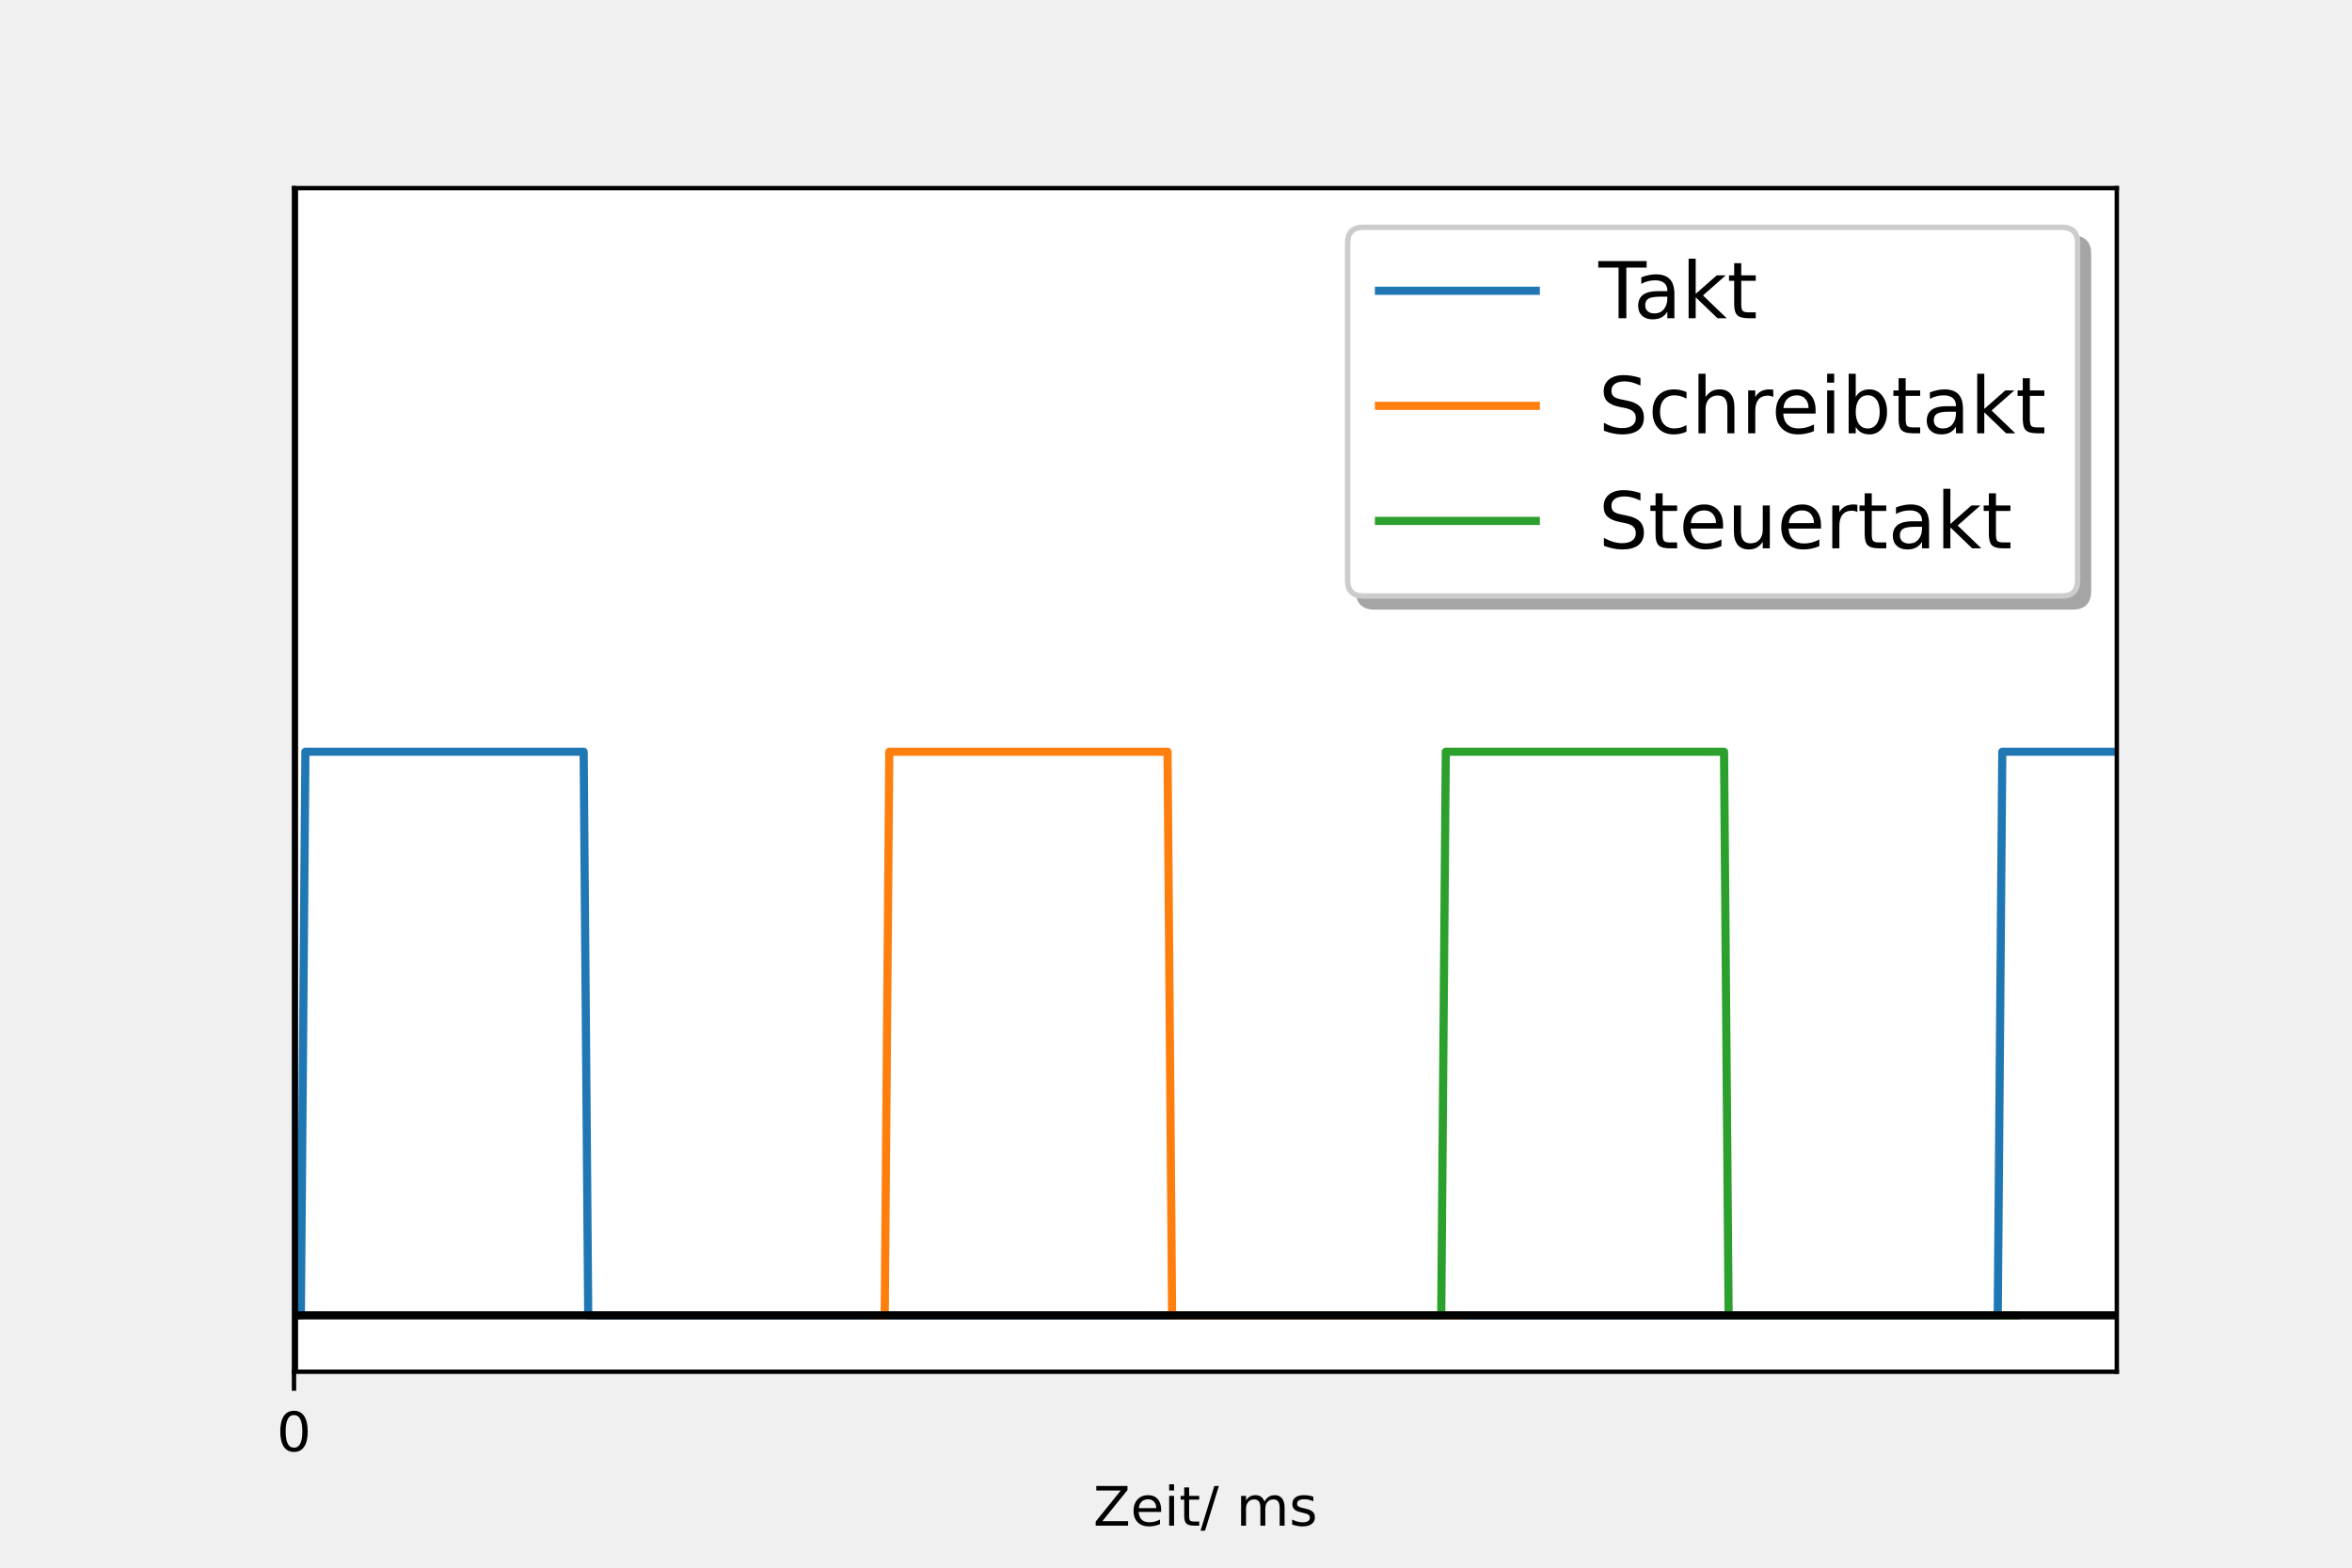
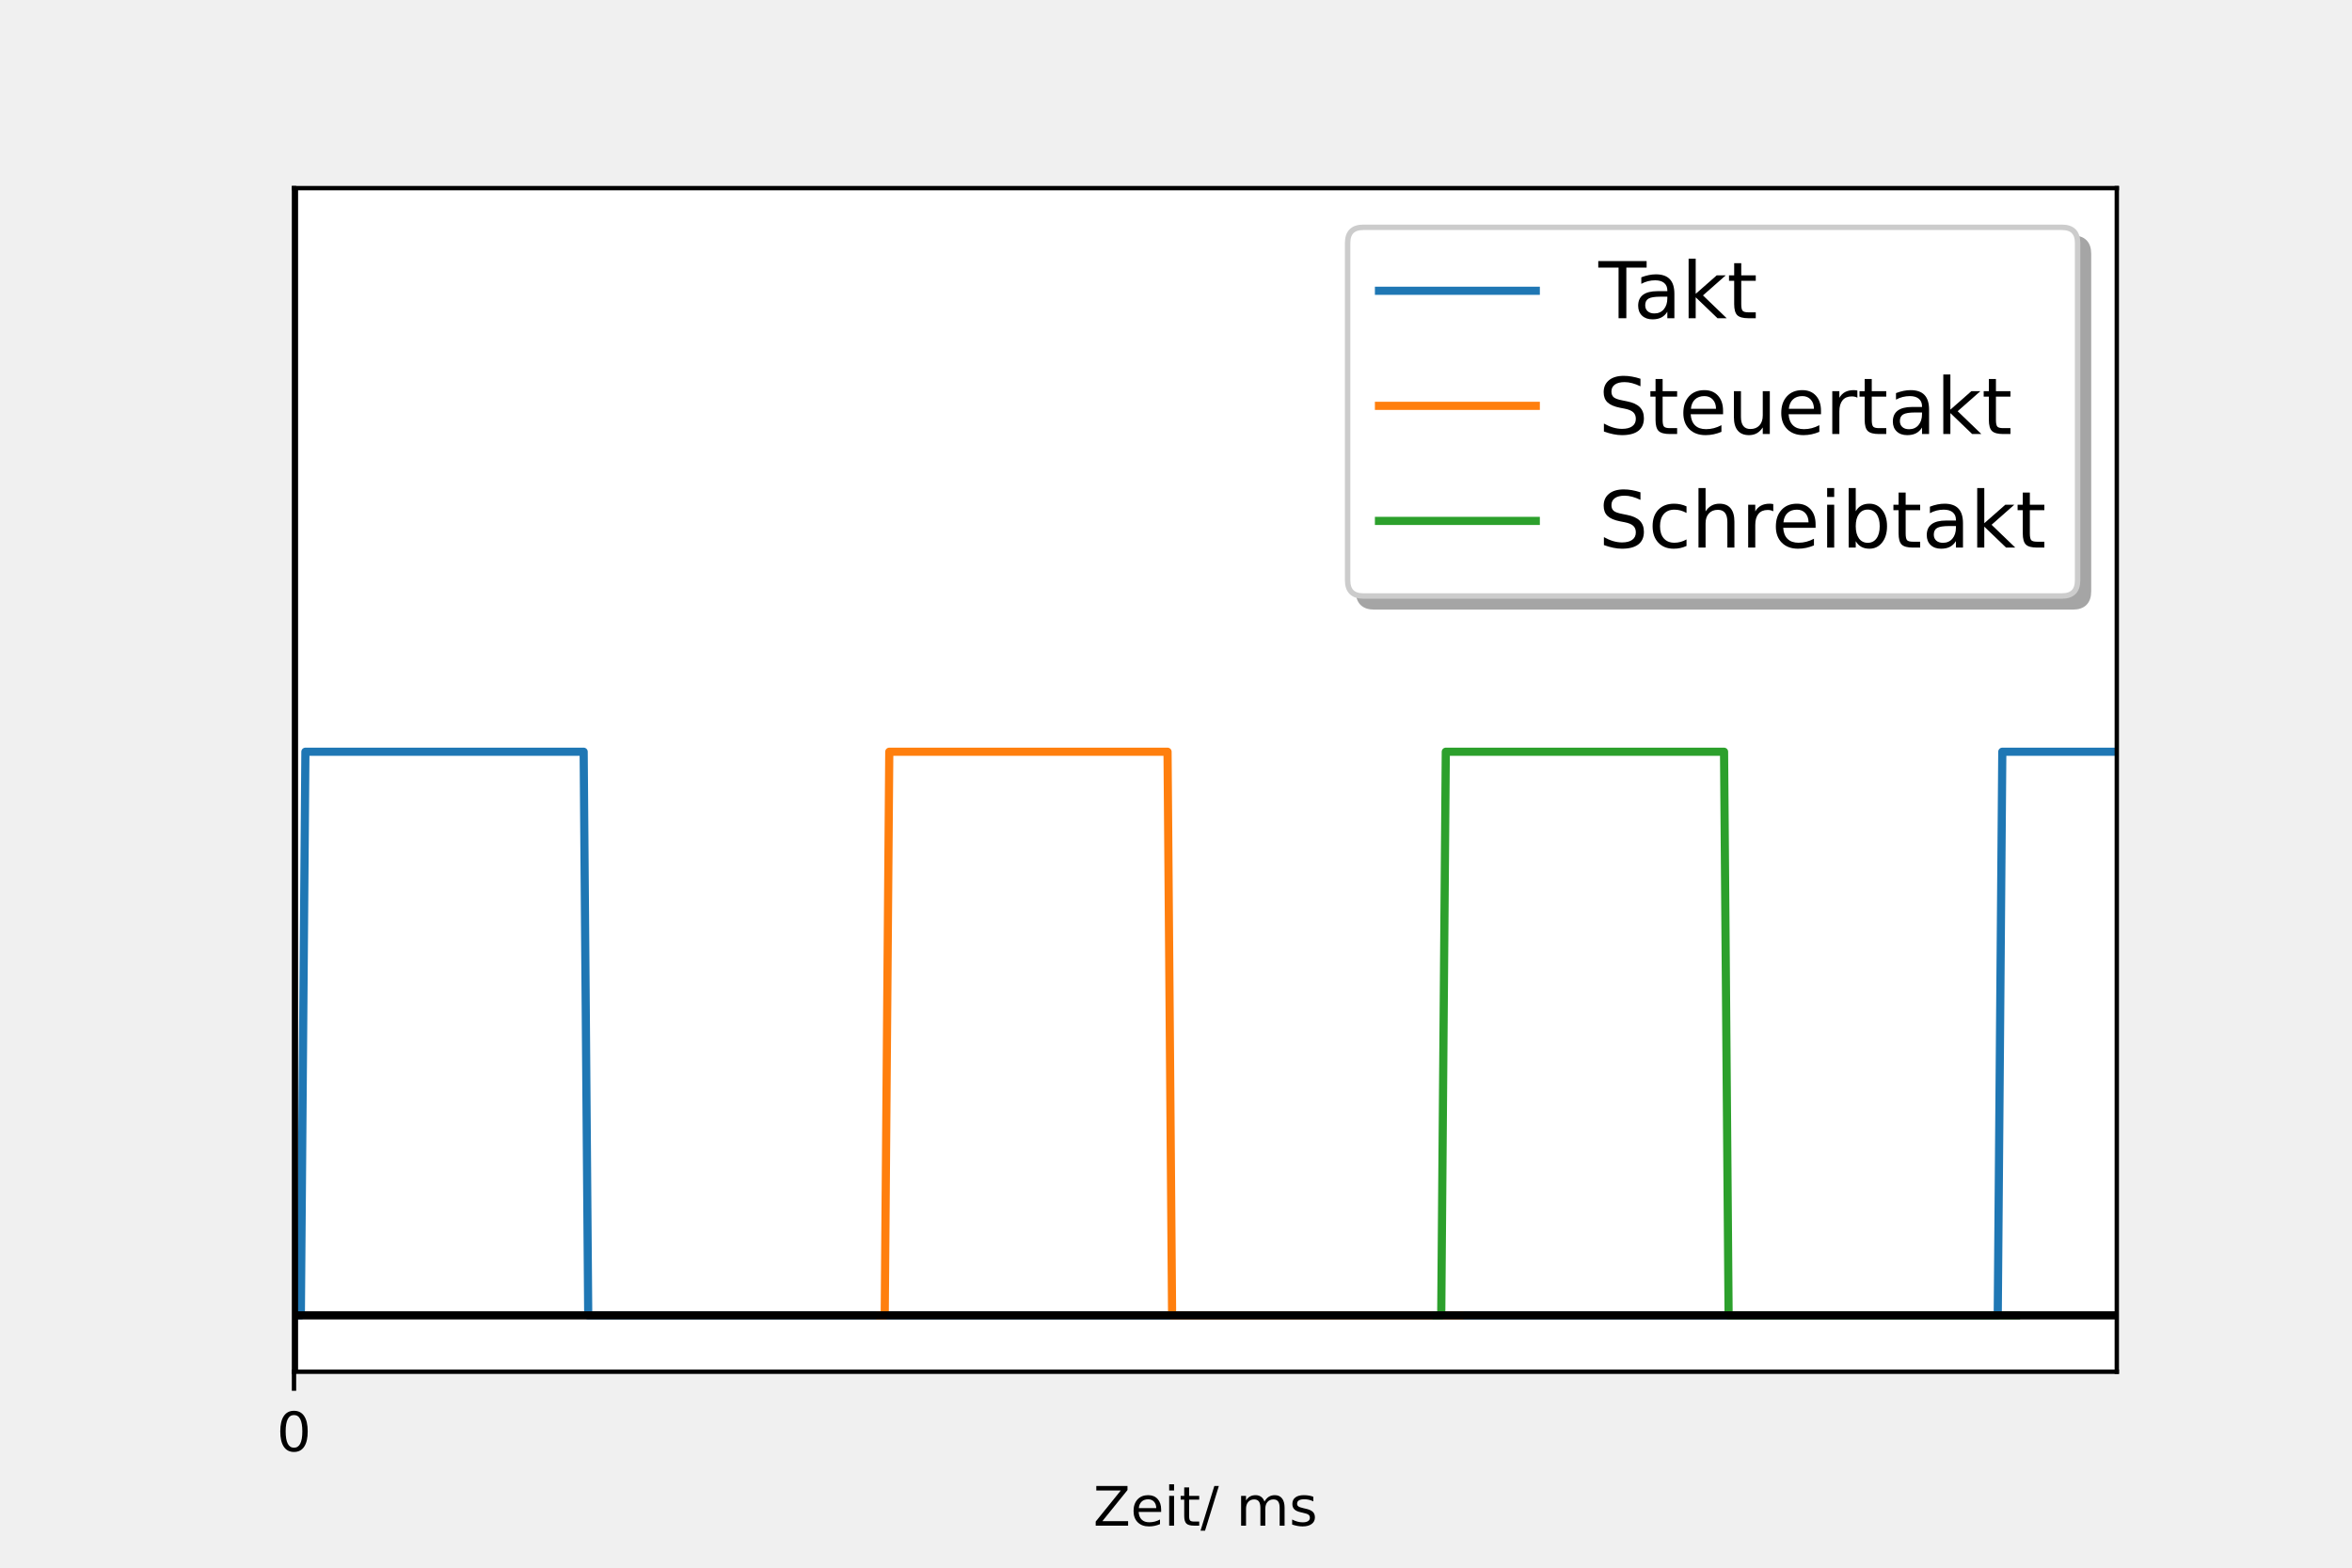
- <svg xmlns="http://www.w3.org/2000/svg" xmlns:xlink="http://www.w3.org/1999/xlink" height="288pt" version="1.1" viewBox="0 0 432 288" width="432pt">
-   <defs>
-     <style type="text/css">*{stroke-linecap:butt;stroke-linejoin:round;}</style>
+ <svg xmlns="http://www.w3.org/2000/svg" xmlns:xlink="http://www.w3.org/1999/xlink" height="288pt" version="1.1" viewBox="0 0 432 288" width="432pt" id="svg189">
+   <defs id="defs6">
+     <style type="text/css" id="style4">*{stroke-linecap:butt;stroke-linejoin:round;}</style>
  </defs>
  <g id="figure_1">
    <g id="patch_1">
-       <path d="M 0 288  L 432 288  L 432 0  L 0 0  z " style="fill:none;" />
+       <path d="M 0 288  L 432 288  L 432 0  L 0 0  z " style="fill:none;" id="path8" />
    </g>
    <g id="axes_1">
      <g id="patch_2">
-         <path d="M 54 252  L 388.8 252  L 388.8 34.56  L 54 34.56  z " style="fill:#ffffff;" />
+         <path d="M 54 252  L 388.8 252  L 388.8 34.56  L 54 34.56  z " style="fill:#ffffff;" id="path11" />
      </g>
      <g id="matplotlib.axis_1">
        <g id="xtick_1">
          <g id="line2d_1">
-             <defs>
+             <defs id="defs15">
              <path d="M 0 0  L 0 3.5  " id="m56f4401830" style="stroke:#000000;stroke-width:0.8;" />
            </defs>
-             <g>
-               <use style="stroke:#000000;stroke-width:0.8;" x="54" xlink:href="#m56f4401830" y="252" />
+             <g id="g19">
+               <use style="stroke:#000000;stroke-width:0.8;" x="54" xlink:href="#m56f4401830" y="252" id="use17" />
            </g>
          </g>
          <g id="text_1">
-             <g transform="translate(50.81875 266.5984)scale(0.1 -0.1)">
-               <defs>
+             <g transform="translate(50.81875 266.5984)scale(0.1 -0.1)" id="g27">
+               <defs id="defs23">
                <path d="M 31.781 66.406  Q 24.172 66.406 20.328 58.906  Q 16.5 51.422 16.5 36.375  Q 16.5 21.391 20.328 13.891  Q 24.172 6.391 31.781 6.391  Q 39.453 6.391 43.281 13.891  Q 47.125 21.391 47.125 36.375  Q 47.125 51.422 43.281 58.906  Q 39.453 66.406 31.781 66.406  z M 31.781 74.219  Q 44.047 74.219 50.516 64.516  Q 56.984 54.828 56.984 36.375  Q 56.984 17.969 50.516 8.266  Q 44.047 -1.422 31.781 -1.422  Q 19.531 -1.422 13.062 8.266  Q 6.594 17.969 6.594 36.375  Q 6.594 54.828 13.062 64.516  Q 19.531 74.219 31.781 74.219  z " id="DejaVuSans-48" />
              </defs>
-               <use xlink:href="#DejaVuSans-48" />
+               <use xlink:href="#DejaVuSans-48" id="use25" />
            </g>
          </g>
        </g>
        <g id="text_2">
-           <g transform="translate(200.8008 280.2766)scale(0.1 -0.1)">
-             <defs>
+           <g transform="translate(200.8008 280.2766)scale(0.1 -0.1)" id="g57">
+             <defs id="defs39">
              <path d="M 5.609 72.906  L 62.891 72.906  L 62.891 65.375  L 16.797 8.297  L 64.016 8.297  L 64.016 0  L 4.5 0  L 4.5 7.516  L 50.594 64.594  L 5.609 64.594  z " id="DejaVuSans-90" />
              <path d="M 56.203 29.594  L 56.203 25.203  L 14.891 25.203  Q 15.484 15.922 20.484 11.062  Q 25.484 6.203 34.422 6.203  Q 39.594 6.203 44.453 7.469  Q 49.312 8.734 54.109 11.281  L 54.109 2.781  Q 49.266 0.734 44.188 -0.344  Q 39.109 -1.422 33.891 -1.422  Q 20.797 -1.422 13.156 6.188  Q 5.516 13.812 5.516 26.812  Q 5.516 40.234 12.766 48.109  Q 20.016 56 32.328 56  Q 43.359 56 49.781 48.891  Q 56.203 41.797 56.203 29.594  z M 47.219 32.234  Q 47.125 39.594 43.094 43.984  Q 39.062 48.391 32.422 48.391  Q 24.906 48.391 20.391 44.141  Q 15.875 39.891 15.188 32.172  z " id="DejaVuSans-101" />
              <path d="M 9.422 54.688  L 18.406 54.688  L 18.406 0  L 9.422 0  z M 9.422 75.984  L 18.406 75.984  L 18.406 64.594  L 9.422 64.594  z " id="DejaVuSans-105" />
              <path d="M 18.312 70.219  L 18.312 54.688  L 36.812 54.688  L 36.812 47.703  L 18.312 47.703  L 18.312 18.016  Q 18.312 11.328 20.141 9.422  Q 21.969 7.516 27.594 7.516  L 36.812 7.516  L 36.812 0  L 27.594 0  Q 17.188 0 13.234 3.875  Q 9.281 7.766 9.281 18.016  L 9.281 47.703  L 2.688 47.703  L 2.688 54.688  L 9.281 54.688  L 9.281 70.219  z " id="DejaVuSans-116" />
              <path d="M 25.391 72.906  L 33.688 72.906  L 8.297 -9.281  L 0 -9.281  z " id="DejaVuSans-47" />
              <path id="DejaVuSans-32" />
              <path d="M 52 44.188  Q 55.375 50.25 60.062 53.125  Q 64.75 56 71.094 56  Q 79.641 56 84.281 50.016  Q 88.922 44.047 88.922 33.016  L 88.922 0  L 79.891 0  L 79.891 32.719  Q 79.891 40.578 77.094 44.375  Q 74.312 48.188 68.609 48.188  Q 61.625 48.188 57.562 43.547  Q 53.516 38.922 53.516 30.906  L 53.516 0  L 44.484 0  L 44.484 32.719  Q 44.484 40.625 41.703 44.406  Q 38.922 48.188 33.109 48.188  Q 26.219 48.188 22.156 43.531  Q 18.109 38.875 18.109 30.906  L 18.109 0  L 9.078 0  L 9.078 54.688  L 18.109 54.688  L 18.109 46.188  Q 21.188 51.219 25.484 53.609  Q 29.781 56 35.688 56  Q 41.656 56 45.828 52.969  Q 50 49.953 52 44.188  z " id="DejaVuSans-109" />
              <path d="M 44.281 53.078  L 44.281 44.578  Q 40.484 46.531 36.375 47.5  Q 32.281 48.484 27.875 48.484  Q 21.188 48.484 17.844 46.438  Q 14.5 44.391 14.5 40.281  Q 14.5 37.156 16.891 35.375  Q 19.281 33.594 26.516 31.984  L 29.594 31.297  Q 39.156 29.25 43.188 25.516  Q 47.219 21.781 47.219 15.094  Q 47.219 7.469 41.188 3.016  Q 35.156 -1.422 24.609 -1.422  Q 20.219 -1.422 15.453 -0.562  Q 10.688 0.297 5.422 2  L 5.422 11.281  Q 10.406 8.688 15.234 7.391  Q 20.062 6.109 24.812 6.109  Q 31.156 6.109 34.562 8.281  Q 37.984 10.453 37.984 14.406  Q 37.984 18.062 35.516 20.016  Q 33.062 21.969 24.703 23.781  L 21.578 24.516  Q 13.234 26.266 9.516 29.906  Q 5.812 33.547 5.812 39.891  Q 5.812 47.609 11.281 51.797  Q 16.75 56 26.812 56  Q 31.781 56 36.172 55.266  Q 40.578 54.547 44.281 53.078  z " id="DejaVuSans-115" />
            </defs>
-             <use xlink:href="#DejaVuSans-90" />
-             <use x="68.506" xlink:href="#DejaVuSans-101" />
-             <use x="130.029" xlink:href="#DejaVuSans-105" />
-             <use x="157.812" xlink:href="#DejaVuSans-116" />
-             <use x="197.021" xlink:href="#DejaVuSans-47" />
-             <use x="230.713" xlink:href="#DejaVuSans-32" />
-             <use x="262.5" xlink:href="#DejaVuSans-109" />
-             <use x="359.912" xlink:href="#DejaVuSans-115" />
+             <use xlink:href="#DejaVuSans-90" id="use41" />
+             <use x="68.506" xlink:href="#DejaVuSans-101" id="use43" />
+             <use x="130.029" xlink:href="#DejaVuSans-105" id="use45" />
+             <use x="157.812" xlink:href="#DejaVuSans-116" id="use47" />
+             <use x="197.021" xlink:href="#DejaVuSans-47" id="use49" />
+             <use x="230.713" xlink:href="#DejaVuSans-32" id="use51" />
+             <use x="262.5" xlink:href="#DejaVuSans-109" id="use53" />
+             <use x="359.912" xlink:href="#DejaVuSans-115" id="use55" />
          </g>
        </g>
      </g>
      <g id="matplotlib.axis_2" />
      <g id="line2d_2">
-         <path clip-path="url(#pa6cff13b9b)" d="M 54.419 241.646  L 55.257 241.646  L 56.095 138.103  L 107.203 138.103  L 108.041 241.646  L 366.932 241.646  L 367.77 138.103  L 418.878 138.103  L 419.716 241.646  L 433 241.646  L 433 241.646  " style="fill:none;stroke:#1f77b4;stroke-linecap:square;stroke-width:1.5;" />
+         <path clip-path="url(#pa6cff13b9b)" d="M 54.419 241.646  L 55.257 241.646  L 56.095 138.103  L 107.203 138.103  L 108.041 241.646  L 366.932 241.646  L 367.77 138.103  L 418.878 138.103  L 419.716 241.646  L 433 241.646  L 433 241.646  " style="fill:none;stroke:#1f77b4;stroke-linecap:square;stroke-width:1.5;" id="path62" />
      </g>
      <g id="line2d_3">
-         <path clip-path="url(#pa6cff13b9b)" d="M 161.662 241.646  L 162.5 241.646  L 163.338 138.103  L 214.446 138.103  L 215.284 241.646  L 268.068 241.646  L 268.068 241.646  " style="fill:none;stroke:#ff7f0e;stroke-linecap:square;stroke-width:1.5;" />
+         <path clip-path="url(#pa6cff13b9b)" d="M 161.662 241.646  L 162.5 241.646  L 163.338 138.103  L 214.446 138.103  L 215.284 241.646  L 268.068 241.646  L 268.068 241.646  " style="fill:none;stroke:#ff7f0e;stroke-linecap:square;stroke-width:1.5;" id="path65" />
      </g>
      <g id="line2d_4">
-         <path clip-path="url(#pa6cff13b9b)" d="M 263.878 241.646  L 264.716 241.646  L 265.554 138.103  L 316.662 138.103  L 317.5 241.646  L 370.284 241.646  L 370.284 241.646  " style="fill:none;stroke:#2ca02c;stroke-linecap:square;stroke-width:1.5;" />
+         <path clip-path="url(#pa6cff13b9b)" d="M 263.878 241.646  L 264.716 241.646  L 265.554 138.103  L 316.662 138.103  L 317.5 241.646  L 370.284 241.646  L 370.284 241.646  " style="fill:none;stroke:#2ca02c;stroke-linecap:square;stroke-width:1.5;" id="path68" />
      </g>
      <g id="line2d_5">
-         <path clip-path="url(#pa6cff13b9b)" d="M 54 241.646  L 388.8 241.646  " style="fill:none;stroke:#000000;stroke-linecap:square;stroke-width:1.5;" />
+         <path clip-path="url(#pa6cff13b9b)" d="M 54 241.646  L 388.8 241.646  " style="fill:none;stroke:#000000;stroke-linecap:square;stroke-width:1.5;" id="path71" />
      </g>
      <g id="line2d_6">
-         <path clip-path="url(#pa6cff13b9b)" d="M 54 252  L 54 34.56  " style="fill:none;stroke:#000000;stroke-linecap:square;stroke-width:1.5;" />
+         <path clip-path="url(#pa6cff13b9b)" d="M 54 252  L 54 34.56  " style="fill:none;stroke:#000000;stroke-linecap:square;stroke-width:1.5;" id="path74" />
      </g>
      <g id="patch_3">
-         <path d="M 54 252  L 54 34.56  " style="fill:none;stroke:#000000;stroke-linecap:square;stroke-linejoin:miter;stroke-width:0.8;" />
+         <path d="M 54 252  L 54 34.56  " style="fill:none;stroke:#000000;stroke-linecap:square;stroke-linejoin:miter;stroke-width:0.8;" id="path77" />
      </g>
      <g id="patch_4">
-         <path d="M 388.8 252  L 388.8 34.56  " style="fill:none;stroke:#000000;stroke-linecap:square;stroke-linejoin:miter;stroke-width:0.8;" />
+         <path d="M 388.8 252  L 388.8 34.56  " style="fill:none;stroke:#000000;stroke-linecap:square;stroke-linejoin:miter;stroke-width:0.8;" id="path80" />
      </g>
      <g id="patch_5">
-         <path d="M 54 252  L 388.8 252  " style="fill:none;stroke:#000000;stroke-linecap:square;stroke-linejoin:miter;stroke-width:0.8;" />
+         <path d="M 54 252  L 388.8 252  " style="fill:none;stroke:#000000;stroke-linecap:square;stroke-linejoin:miter;stroke-width:0.8;" id="path83" />
      </g>
      <g id="patch_6">
-         <path d="M 54 34.56  L 388.8 34.56  " style="fill:none;stroke:#000000;stroke-linecap:square;stroke-linejoin:miter;stroke-width:0.8;" />
+         <path d="M 54 34.56  L 388.8 34.56  " style="fill:none;stroke:#000000;stroke-linecap:square;stroke-linejoin:miter;stroke-width:0.8;" id="path86" />
      </g>
      <g id="legend_1">
        <g id="patch_7">
-           <path d="M 252.403 111.49  L 380.72 111.49  Q 383.6 111.49 383.6 108.609  L 383.6 46.64  Q 383.6 43.76 380.72 43.76  L 252.403 43.76  Q 249.523 43.76 249.523 46.64  L 249.523 108.609  Q 249.523 111.49 252.403 111.49  z " style="fill:#4c4c4c;opacity:0.5;stroke:#4c4c4c;stroke-linejoin:miter;" />
+           <path d="M 252.403 111.49  L 380.72 111.49  Q 383.6 111.49 383.6 108.609  L 383.6 46.64  Q 383.6 43.76 380.72 43.76  L 252.403 43.76  Q 249.523 43.76 249.523 46.64  L 249.523 108.609  Q 249.523 111.49 252.403 111.49  z " style="fill:#4c4c4c;opacity:0.5;stroke:#4c4c4c;stroke-linejoin:miter;" id="path89" />
        </g>
        <g id="patch_8">
-           <path d="M 250.403 109.49  L 378.72 109.49  Q 381.6 109.49 381.6 106.609  L 381.6 44.64  Q 381.6 41.76 378.72 41.76  L 250.403 41.76  Q 247.523 41.76 247.523 44.64  L 247.523 106.609  Q 247.523 109.49 250.403 109.49  z " style="fill:#ffffff;stroke:#cccccc;stroke-linejoin:miter;" />
+           <path d="M 250.403 109.49  L 378.72 109.49  Q 381.6 109.49 381.6 106.609  L 381.6 44.64  Q 381.6 41.76 378.72 41.76  L 250.403 41.76  Q 247.523 41.76 247.523 44.64  L 247.523 106.609  Q 247.523 109.49 250.403 109.49  z " style="fill:#ffffff;stroke:#cccccc;stroke-linejoin:miter;" id="path92" />
        </g>
        <g id="line2d_7">
-           <path d="M 253.282 53.422  L 282.082 53.422  " style="fill:none;stroke:#1f77b4;stroke-linecap:square;stroke-width:1.5;" />
+           <path d="M 253.282 53.422  L 282.082 53.422  " style="fill:none;stroke:#1f77b4;stroke-linecap:square;stroke-width:1.5;" id="path95" />
        </g>
        <g id="line2d_8" />
        <g id="text_3">
-           <g transform="translate(293.6025 58.46175)scale(0.144 -0.144)">
-             <defs>
+           <g transform="translate(293.6025 58.46175)scale(0.144 -0.144)" id="g112">
+             <defs id="defs102">
              <path d="M -0.297 72.906  L 61.375 72.906  L 61.375 64.594  L 35.5 64.594  L 35.5 0  L 25.594 0  L 25.594 64.594  L -0.297 64.594  z " id="DejaVuSans-84" />
              <path d="M 34.281 27.484  Q 23.391 27.484 19.188 25  Q 14.984 22.516 14.984 16.5  Q 14.984 11.719 18.141 8.906  Q 21.297 6.109 26.703 6.109  Q 34.188 6.109 38.703 11.406  Q 43.219 16.703 43.219 25.484  L 43.219 27.484  z M 52.203 31.203  L 52.203 0  L 43.219 0  L 43.219 8.297  Q 40.141 3.328 35.547 0.953  Q 30.953 -1.422 24.312 -1.422  Q 15.922 -1.422 10.953 3.297  Q 6 8.016 6 15.922  Q 6 25.141 12.172 29.828  Q 18.359 34.516 30.609 34.516  L 43.219 34.516  L 43.219 35.406  Q 43.219 41.609 39.141 45  Q 35.062 48.391 27.688 48.391  Q 23 48.391 18.547 47.266  Q 14.109 46.141 10.016 43.891  L 10.016 52.203  Q 14.938 54.109 19.578 55.047  Q 24.219 56 28.609 56  Q 40.484 56 46.344 49.844  Q 52.203 43.703 52.203 31.203  z " id="DejaVuSans-97" />
              <path d="M 9.078 75.984  L 18.109 75.984  L 18.109 31.109  L 44.922 54.688  L 56.391 54.688  L 27.391 29.109  L 57.625 0  L 45.906 0  L 18.109 26.703  L 18.109 0  L 9.078 0  z " id="DejaVuSans-107" />
            </defs>
-             <use xlink:href="#DejaVuSans-84" />
-             <use x="44.584" xlink:href="#DejaVuSans-97" />
-             <use x="105.863" xlink:href="#DejaVuSans-107" />
-             <use x="163.773" xlink:href="#DejaVuSans-116" />
+             <use xlink:href="#DejaVuSans-84" id="use104" />
+             <use x="44.584" xlink:href="#DejaVuSans-97" id="use106" />
+             <use x="105.863" xlink:href="#DejaVuSans-107" id="use108" />
+             <use x="163.773" xlink:href="#DejaVuSans-116" id="use110" />
          </g>
        </g>
        <g id="line2d_9">
-           <path d="M 253.282 74.558  L 282.082 74.558  " style="fill:none;stroke:#ff7f0e;stroke-linecap:square;stroke-width:1.5;" />
+           <path d="M 253.282 74.558  L 282.082 74.558  " style="fill:none;stroke:#ff7f0e;stroke-linecap:square;stroke-width:1.5;" id="path115" />
        </g>
        <g id="line2d_10" />
-         <g id="text_4">
-           <g transform="translate(293.6025 79.59825)scale(0.144 -0.144)">
-             <defs>
-               <path d="M 53.516 70.516  L 53.516 60.891  Q 47.906 63.578 42.922 64.891  Q 37.938 66.219 33.297 66.219  Q 25.25 66.219 20.875 63.094  Q 16.5 59.969 16.5 54.203  Q 16.5 49.359 19.406 46.891  Q 22.312 44.438 30.422 42.922  L 36.375 41.703  Q 47.406 39.594 52.656 34.297  Q 57.906 29 57.906 20.125  Q 57.906 9.516 50.797 4.047  Q 43.703 -1.422 29.984 -1.422  Q 24.812 -1.422 18.969 -0.25  Q 13.141 0.922 6.891 3.219  L 6.891 13.375  Q 12.891 10.016 18.656 8.297  Q 24.422 6.594 29.984 6.594  Q 38.422 6.594 43.016 9.906  Q 47.609 13.234 47.609 19.391  Q 47.609 24.75 44.312 27.781  Q 41.016 30.812 33.5 32.328  L 27.484 33.5  Q 16.453 35.688 11.516 40.375  Q 6.594 45.062 6.594 53.422  Q 6.594 63.094 13.406 68.656  Q 20.219 74.219 32.172 74.219  Q 37.312 74.219 42.625 73.281  Q 47.953 72.359 53.516 70.516  z " id="DejaVuSans-83" />
-               <path d="M 48.781 52.594  L 48.781 44.188  Q 44.969 46.297 41.141 47.344  Q 37.312 48.391 33.406 48.391  Q 24.656 48.391 19.812 42.844  Q 14.984 37.312 14.984 27.297  Q 14.984 17.281 19.812 11.734  Q 24.656 6.203 33.406 6.203  Q 37.312 6.203 41.141 7.25  Q 44.969 8.297 48.781 10.406  L 48.781 2.094  Q 45.016 0.344 40.984 -0.531  Q 36.969 -1.422 32.422 -1.422  Q 20.062 -1.422 12.781 6.344  Q 5.516 14.109 5.516 27.297  Q 5.516 40.672 12.859 48.328  Q 20.219 56 33.016 56  Q 37.156 56 41.109 55.141  Q 45.062 54.297 48.781 52.594  z " id="DejaVuSans-99" />
-               <path d="M 54.891 33.016  L 54.891 0  L 45.906 0  L 45.906 32.719  Q 45.906 40.484 42.875 44.328  Q 39.844 48.188 33.797 48.188  Q 26.516 48.188 22.312 43.547  Q 18.109 38.922 18.109 30.906  L 18.109 0  L 9.078 0  L 9.078 75.984  L 18.109 75.984  L 18.109 46.188  Q 21.344 51.125 25.703 53.562  Q 30.078 56 35.797 56  Q 45.219 56 50.047 50.172  Q 54.891 44.344 54.891 33.016  z " id="DejaVuSans-104" />
-               <path d="M 41.109 46.297  Q 39.594 47.172 37.812 47.578  Q 36.031 48 33.891 48  Q 26.266 48 22.188 43.047  Q 18.109 38.094 18.109 28.812  L 18.109 0  L 9.078 0  L 9.078 54.688  L 18.109 54.688  L 18.109 46.188  Q 20.953 51.172 25.484 53.578  Q 30.031 56 36.531 56  Q 37.453 56 38.578 55.875  Q 39.703 55.766 41.062 55.516  z " id="DejaVuSans-114" />
-               <path d="M 48.688 27.297  Q 48.688 37.203 44.609 42.844  Q 40.531 48.484 33.406 48.484  Q 26.266 48.484 22.188 42.844  Q 18.109 37.203 18.109 27.297  Q 18.109 17.391 22.188 11.75  Q 26.266 6.109 33.406 6.109  Q 40.531 6.109 44.609 11.75  Q 48.688 17.391 48.688 27.297  z M 18.109 46.391  Q 20.953 51.266 25.266 53.625  Q 29.594 56 35.594 56  Q 45.562 56 51.781 48.094  Q 58.016 40.188 58.016 27.297  Q 58.016 14.406 51.781 6.484  Q 45.562 -1.422 35.594 -1.422  Q 29.594 -1.422 25.266 0.953  Q 20.953 3.328 18.109 8.203  L 18.109 0  L 9.078 0  L 9.078 75.984  L 18.109 75.984  z " id="DejaVuSans-98" />
+         <g id="text_4" transform="translate(0,15)" style="stroke-linecap:butt;stroke-linejoin:round">
+           <g transform="matrix(0.144,0,0,-0.144,293.6025,85.59825)" id="g148" style="stroke-linecap:butt;stroke-linejoin:round">
+             <defs id="defs124">
+               <path d="m 53.516,70.516 v -9.625 q -5.609,2.688 -10.594,4 -4.984,1.328 -9.625,1.328 -8.047,0 -12.422,-3.125 -4.375,-3.125 -4.375,-8.891 0,-4.844 2.906,-7.312 2.906,-2.453 11.016,-3.969 L 36.375,41.703 Q 47.406,39.594 52.656,34.297 57.906,29 57.906,20.125 q 0,-10.609 -7.109,-16.078 -7.094,-5.469 -20.812,-5.469 -5.172,0 -11.016,1.172 Q 13.141,0.922 6.891,3.219 V 13.375 q 6,-3.359 11.766,-5.078 5.766,-1.703 11.328,-1.703 8.438,0 13.031,3.312 4.594,3.328 4.594,9.484 0,5.359 -3.297,8.391 Q 41.016,30.812 33.5,32.328 L 27.484,33.5 q -11.031,2.188 -15.969,6.875 -4.922,4.688 -4.922,13.047 0,9.672 6.812,15.234 6.812,5.562 18.766,5.562 5.141,0 10.453,-0.938 5.328,-0.922 10.891,-2.766 z" id="DejaVuSans-83" style="stroke-linecap:butt;stroke-linejoin:round" />
+               <path d="M 48.781,52.594 V 44.188 q -3.812,2.109 -7.641,3.156 -3.828,1.047 -7.734,1.047 -8.75,0 -13.594,-5.547 -4.828,-5.531 -4.828,-15.547 0,-10.016 4.828,-15.562 4.844,-5.531 13.594,-5.531 3.906,0 7.734,1.047 3.828,1.047 7.641,3.156 v -8.312 q -3.766,-1.75 -7.797,-2.625 -4.016,-0.891 -8.562,-0.891 -12.359,0 -19.641,7.766 -7.266,7.766 -7.266,20.953 0,13.375 7.344,21.031 Q 20.219,56 33.016,56 q 4.141,0 8.094,-0.859 3.953,-0.844 7.672,-2.547 z" id="DejaVuSans-99" style="stroke-linecap:butt;stroke-linejoin:round" />
+               <path d="M 54.891,33.016 V 0 H 45.906 v 32.719 q 0,7.766 -3.031,11.609 -3.031,3.859 -9.078,3.859 -7.281,0 -11.484,-4.641 -4.203,-4.625 -4.203,-12.641 V 0 h -9.031 v 75.984 h 9.031 V 46.188 q 3.234,4.938 7.594,7.375 4.375,2.438 10.094,2.438 9.422,0 14.25,-5.828 4.844,-5.828 4.844,-17.156 z" id="DejaVuSans-104" style="stroke-linecap:butt;stroke-linejoin:round" />
+               <path d="m 41.109,46.297 q -1.516,0.875 -3.297,1.281 Q 36.031,48 33.891,48 26.266,48 22.188,43.047 18.109,38.094 18.109,28.812 V 0 h -9.031 v 54.688 h 9.031 v -8.5 q 2.844,4.984 7.375,7.391 Q 30.031,56 36.531,56 q 0.922,0 2.047,-0.125 1.125,-0.109 2.484,-0.359 z" id="DejaVuSans-114" style="stroke-linecap:butt;stroke-linejoin:round" />
+               <path d="m 48.688,27.297 q 0,9.906 -4.078,15.547 -4.078,5.641 -11.203,5.641 -7.141,0 -11.219,-5.641 -4.078,-5.641 -4.078,-15.547 0,-9.906 4.078,-15.547 4.078,-5.641 11.219,-5.641 7.125,0 11.203,5.641 4.078,5.641 4.078,15.547 z m -30.578,19.094 q 2.844,4.875 7.156,7.234 Q 29.594,56 35.594,56 q 9.969,0 16.188,-7.906 6.234,-7.906 6.234,-20.797 0,-12.891 -6.234,-20.812 -6.219,-7.906 -16.188,-7.906 -6,0 -10.328,2.375 -4.312,2.375 -7.156,7.25 V 0 h -9.031 v 75.984 h 9.031 z" id="DejaVuSans-98" style="stroke-linecap:butt;stroke-linejoin:round" />
            </defs>
-             <use xlink:href="#DejaVuSans-83" />
-             <use x="63.477" xlink:href="#DejaVuSans-99" />
-             <use x="118.457" xlink:href="#DejaVuSans-104" />
-             <use x="181.836" xlink:href="#DejaVuSans-114" />
-             <use x="220.699" xlink:href="#DejaVuSans-101" />
-             <use x="282.223" xlink:href="#DejaVuSans-105" />
-             <use x="310.006" xlink:href="#DejaVuSans-98" />
-             <use x="373.482" xlink:href="#DejaVuSans-116" />
-             <use x="412.691" xlink:href="#DejaVuSans-97" />
-             <use x="473.971" xlink:href="#DejaVuSans-107" />
-             <use x="531.881" xlink:href="#DejaVuSans-116" />
+             <use xlink:href="#DejaVuSans-83" id="use126" style="stroke-linecap:butt;stroke-linejoin:round" x="0" y="0" width="100%" height="100%" />
+             <use x="63.477" xlink:href="#DejaVuSans-99" id="use128" style="stroke-linecap:butt;stroke-linejoin:round" y="0" width="100%" height="100%" />
+             <use x="118.457" xlink:href="#DejaVuSans-104" id="use130" style="stroke-linecap:butt;stroke-linejoin:round" y="0" width="100%" height="100%" />
+             <use x="181.836" xlink:href="#DejaVuSans-114" id="use132" style="stroke-linecap:butt;stroke-linejoin:round" y="0" width="100%" height="100%" />
+             <use x="220.699" xlink:href="#DejaVuSans-101" id="use134" style="stroke-linecap:butt;stroke-linejoin:round" y="0" width="100%" height="100%" />
+             <use x="282.223" xlink:href="#DejaVuSans-105" id="use136" style="stroke-linecap:butt;stroke-linejoin:round" y="0" width="100%" height="100%" />
+             <use x="310.006" xlink:href="#DejaVuSans-98" id="use138" style="stroke-linecap:butt;stroke-linejoin:round" y="0" width="100%" height="100%" />
+             <use x="373.482" xlink:href="#DejaVuSans-116" id="use140" style="stroke-linecap:butt;stroke-linejoin:round" y="0" width="100%" height="100%" />
+             <use x="412.691" xlink:href="#DejaVuSans-97" id="use142" style="stroke-linecap:butt;stroke-linejoin:round" y="0" width="100%" height="100%" />
+             <use x="473.971" xlink:href="#DejaVuSans-107" id="use144" style="stroke-linecap:butt;stroke-linejoin:round" y="0" width="100%" height="100%" />
+             <use x="531.881" xlink:href="#DejaVuSans-116" id="use146" style="stroke-linecap:butt;stroke-linejoin:round" y="0" width="100%" height="100%" />
          </g>
        </g>
        <g id="line2d_11">
-           <path d="M 253.282 95.695  L 282.082 95.695  " style="fill:none;stroke:#2ca02c;stroke-linecap:square;stroke-width:1.5;" />
+           <path d="M 253.282 95.695  L 282.082 95.695  " style="fill:none;stroke:#2ca02c;stroke-linecap:square;stroke-width:1.5;" id="path151" />
        </g>
        <g id="line2d_12" />
-         <g id="text_5">
-           <g transform="translate(293.6025 100.7348)scale(0.144 -0.144)">
-             <defs>
-               <path d="M 8.5 21.578  L 8.5 54.688  L 17.484 54.688  L 17.484 21.922  Q 17.484 14.156 20.5 10.266  Q 23.531 6.391 29.594 6.391  Q 36.859 6.391 41.078 11.031  Q 45.312 15.672 45.312 23.688  L 45.312 54.688  L 54.297 54.688  L 54.297 0  L 45.312 0  L 45.312 8.406  Q 42.047 3.422 37.719 1  Q 33.406 -1.422 27.688 -1.422  Q 18.266 -1.422 13.375 4.438  Q 8.5 10.297 8.5 21.578  z M 31.109 56  z " id="DejaVuSans-117" />
+         <g id="text_5" style="stroke-linecap:butt;stroke-linejoin:round" transform="translate(0,-21)">
+           <g transform="matrix(0.144,0,0,-0.144,293.6025,100.7348)" id="g178" style="stroke-linecap:butt;stroke-linejoin:round">
+             <defs id="defs156">
+               <path d="M 8.5,21.578 V 54.688 h 8.984 V 21.922 q 0,-7.766 3.016,-11.656 3.031,-3.875 9.094,-3.875 7.266,0 11.484,4.641 4.234,4.641 4.234,12.656 v 31 h 8.984 V 0 H 45.312 V 8.406 Q 42.047,3.422 37.719,1 33.406,-1.422 27.688,-1.422 18.266,-1.422 13.375,4.438 8.5,10.297 8.5,21.578 Z M 31.109,56 Z" id="DejaVuSans-117" style="stroke-linecap:butt;stroke-linejoin:round" />
            </defs>
-             <use xlink:href="#DejaVuSans-83" />
-             <use x="63.477" xlink:href="#DejaVuSans-116" />
-             <use x="102.686" xlink:href="#DejaVuSans-101" />
-             <use x="164.209" xlink:href="#DejaVuSans-117" />
-             <use x="227.588" xlink:href="#DejaVuSans-101" />
-             <use x="289.111" xlink:href="#DejaVuSans-114" />
-             <use x="330.225" xlink:href="#DejaVuSans-116" />
-             <use x="369.434" xlink:href="#DejaVuSans-97" />
-             <use x="430.713" xlink:href="#DejaVuSans-107" />
-             <use x="488.623" xlink:href="#DejaVuSans-116" />
+             <use xlink:href="#DejaVuSans-83" id="use158" style="stroke-linecap:butt;stroke-linejoin:round" x="0" y="0" width="100%" height="100%" />
+             <use x="63.477" xlink:href="#DejaVuSans-116" id="use160" style="stroke-linecap:butt;stroke-linejoin:round" y="0" width="100%" height="100%" />
+             <use x="102.686" xlink:href="#DejaVuSans-101" id="use162" style="stroke-linecap:butt;stroke-linejoin:round" y="0" width="100%" height="100%" />
+             <use x="164.209" xlink:href="#DejaVuSans-117" id="use164" style="stroke-linecap:butt;stroke-linejoin:round" y="0" width="100%" height="100%" />
+             <use x="227.588" xlink:href="#DejaVuSans-101" id="use166" style="stroke-linecap:butt;stroke-linejoin:round" y="0" width="100%" height="100%" />
+             <use x="289.111" xlink:href="#DejaVuSans-114" id="use168" style="stroke-linecap:butt;stroke-linejoin:round" y="0" width="100%" height="100%" />
+             <use x="330.225" xlink:href="#DejaVuSans-116" id="use170" style="stroke-linecap:butt;stroke-linejoin:round" y="0" width="100%" height="100%" />
+             <use x="369.434" xlink:href="#DejaVuSans-97" id="use172" style="stroke-linecap:butt;stroke-linejoin:round" y="0" width="100%" height="100%" />
+             <use x="430.713" xlink:href="#DejaVuSans-107" id="use174" style="stroke-linecap:butt;stroke-linejoin:round" y="0" width="100%" height="100%" />
+             <use x="488.623" xlink:href="#DejaVuSans-116" id="use176" style="stroke-linecap:butt;stroke-linejoin:round" y="0" width="100%" height="100%" />
          </g>
        </g>
      </g>
    </g>
  </g>
-   <defs>
+   <defs id="defs187">
    <clipPath id="pa6cff13b9b">
-       <rect height="217.44" width="334.8" x="54" y="34.56" />
+       <rect height="217.44" width="334.8" x="54" y="34.56" id="rect184" />
    </clipPath>
  </defs>
</svg>
